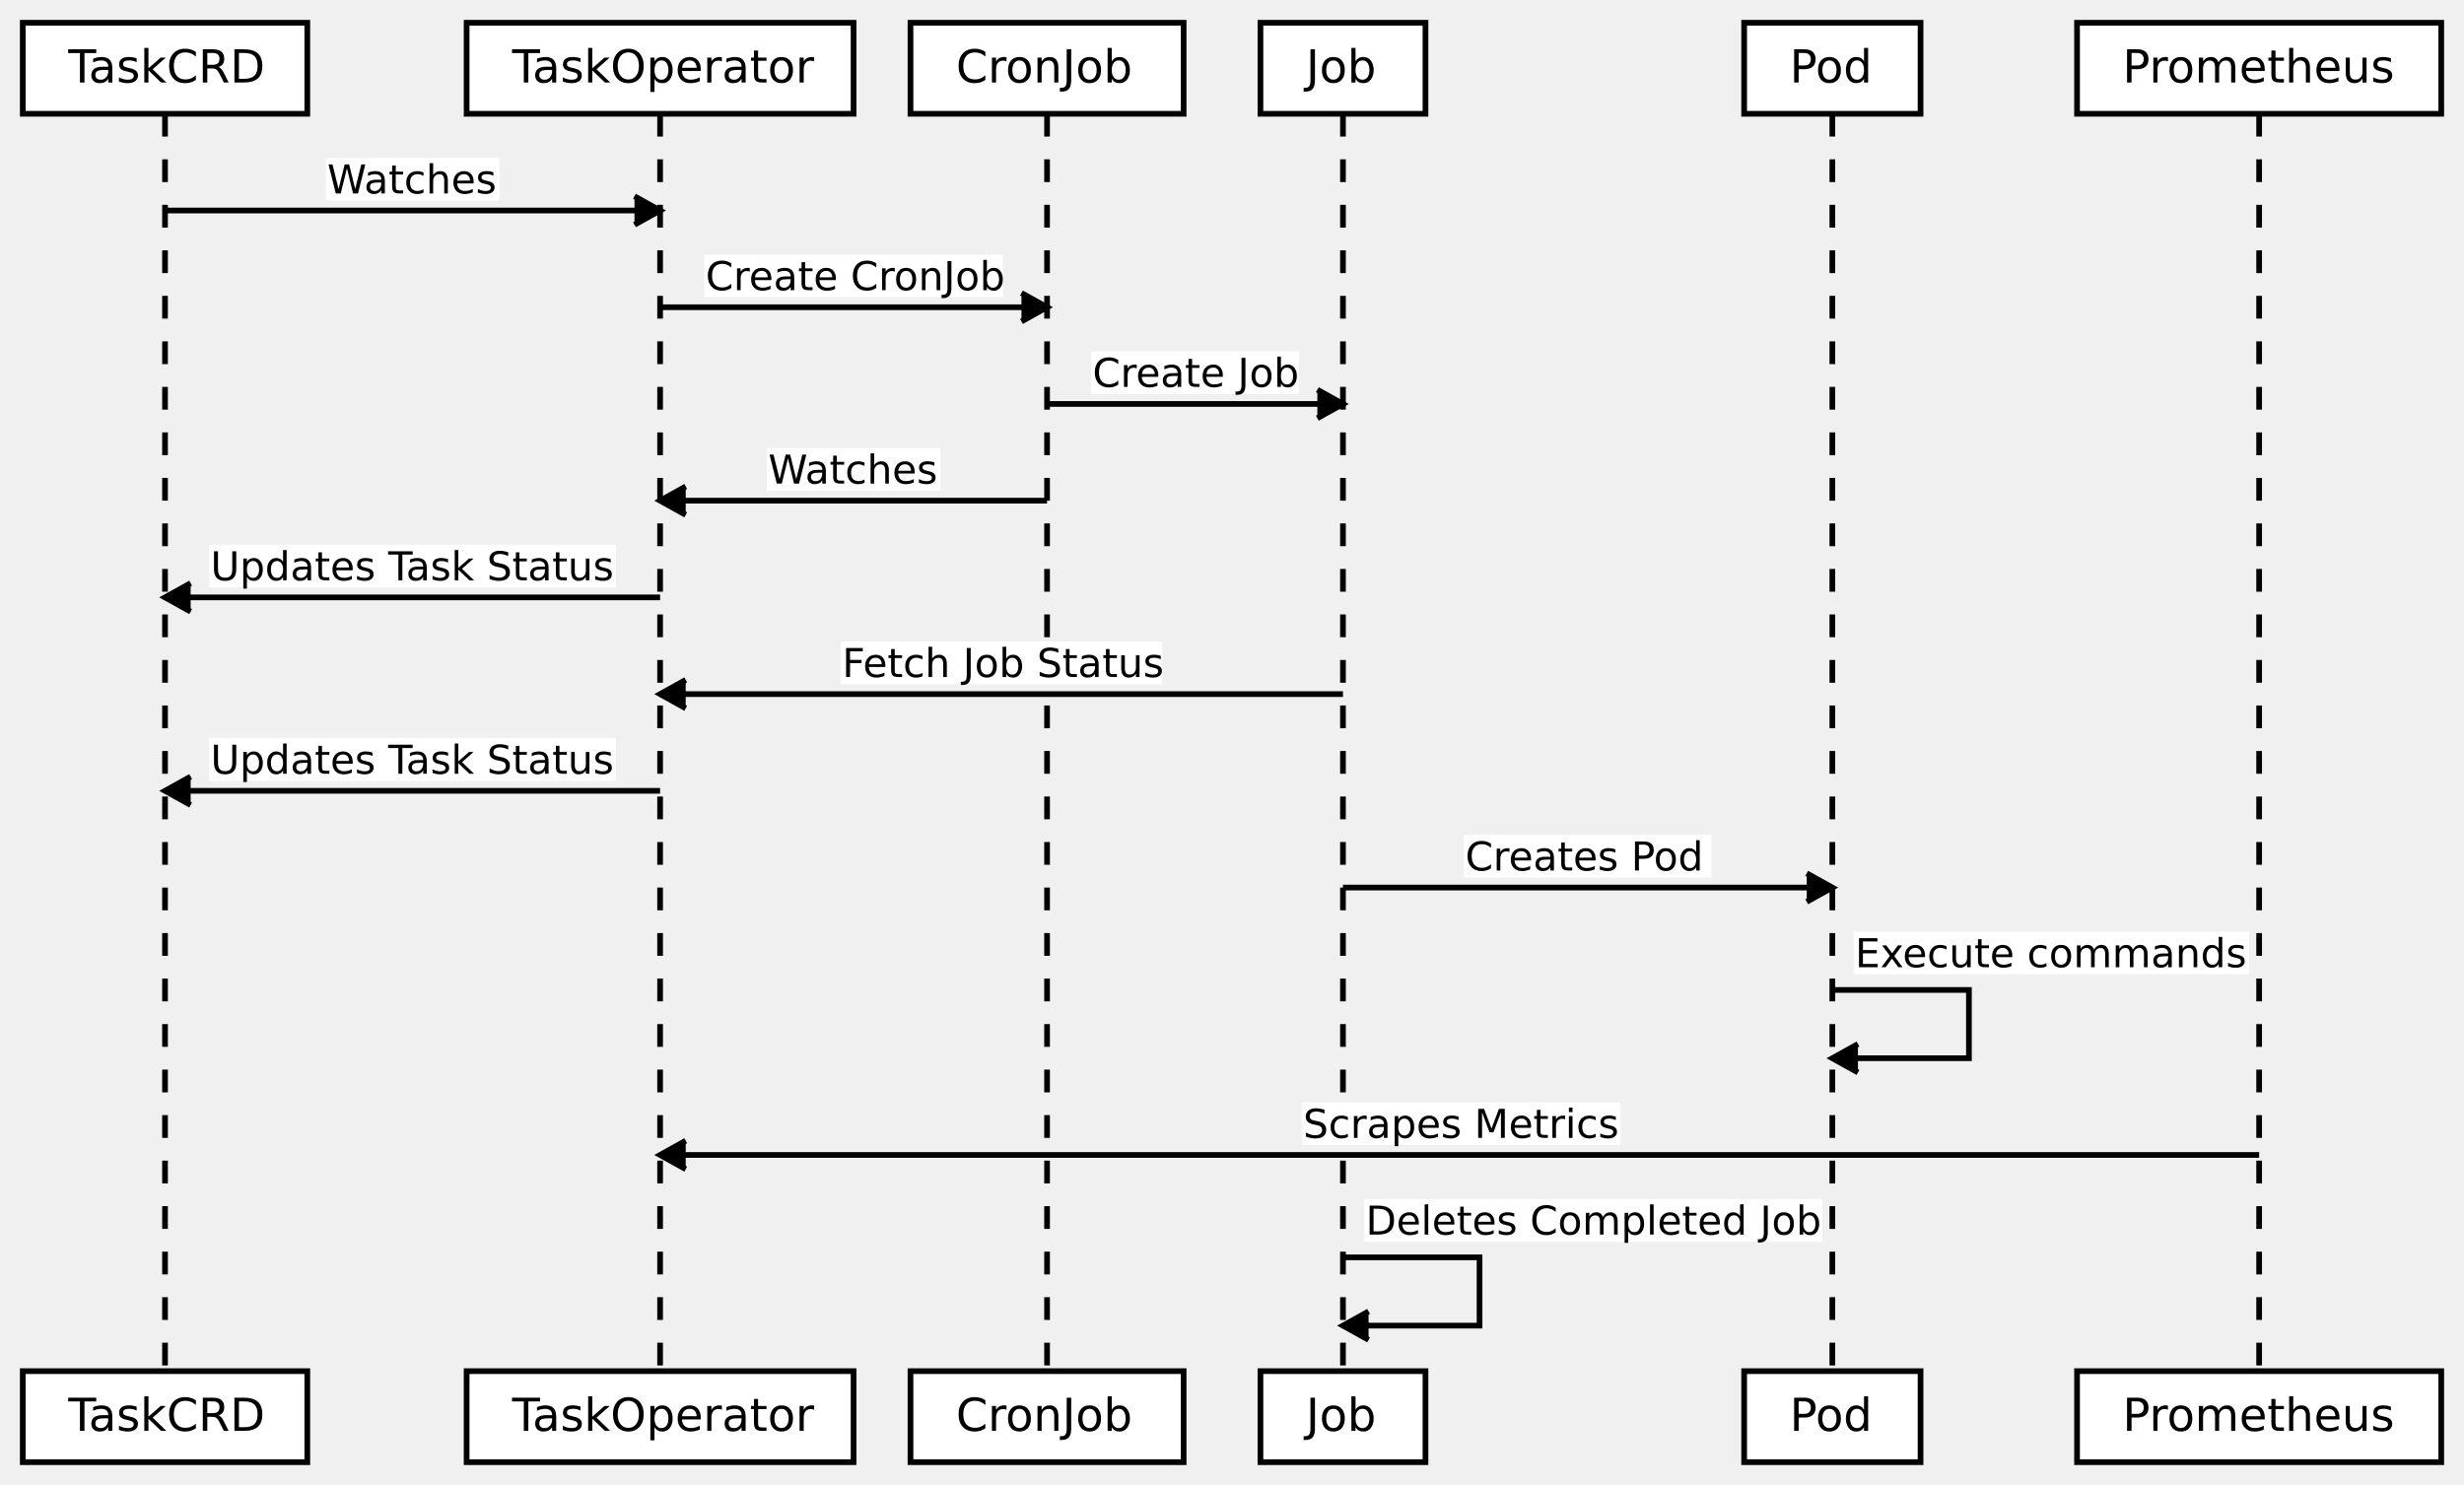
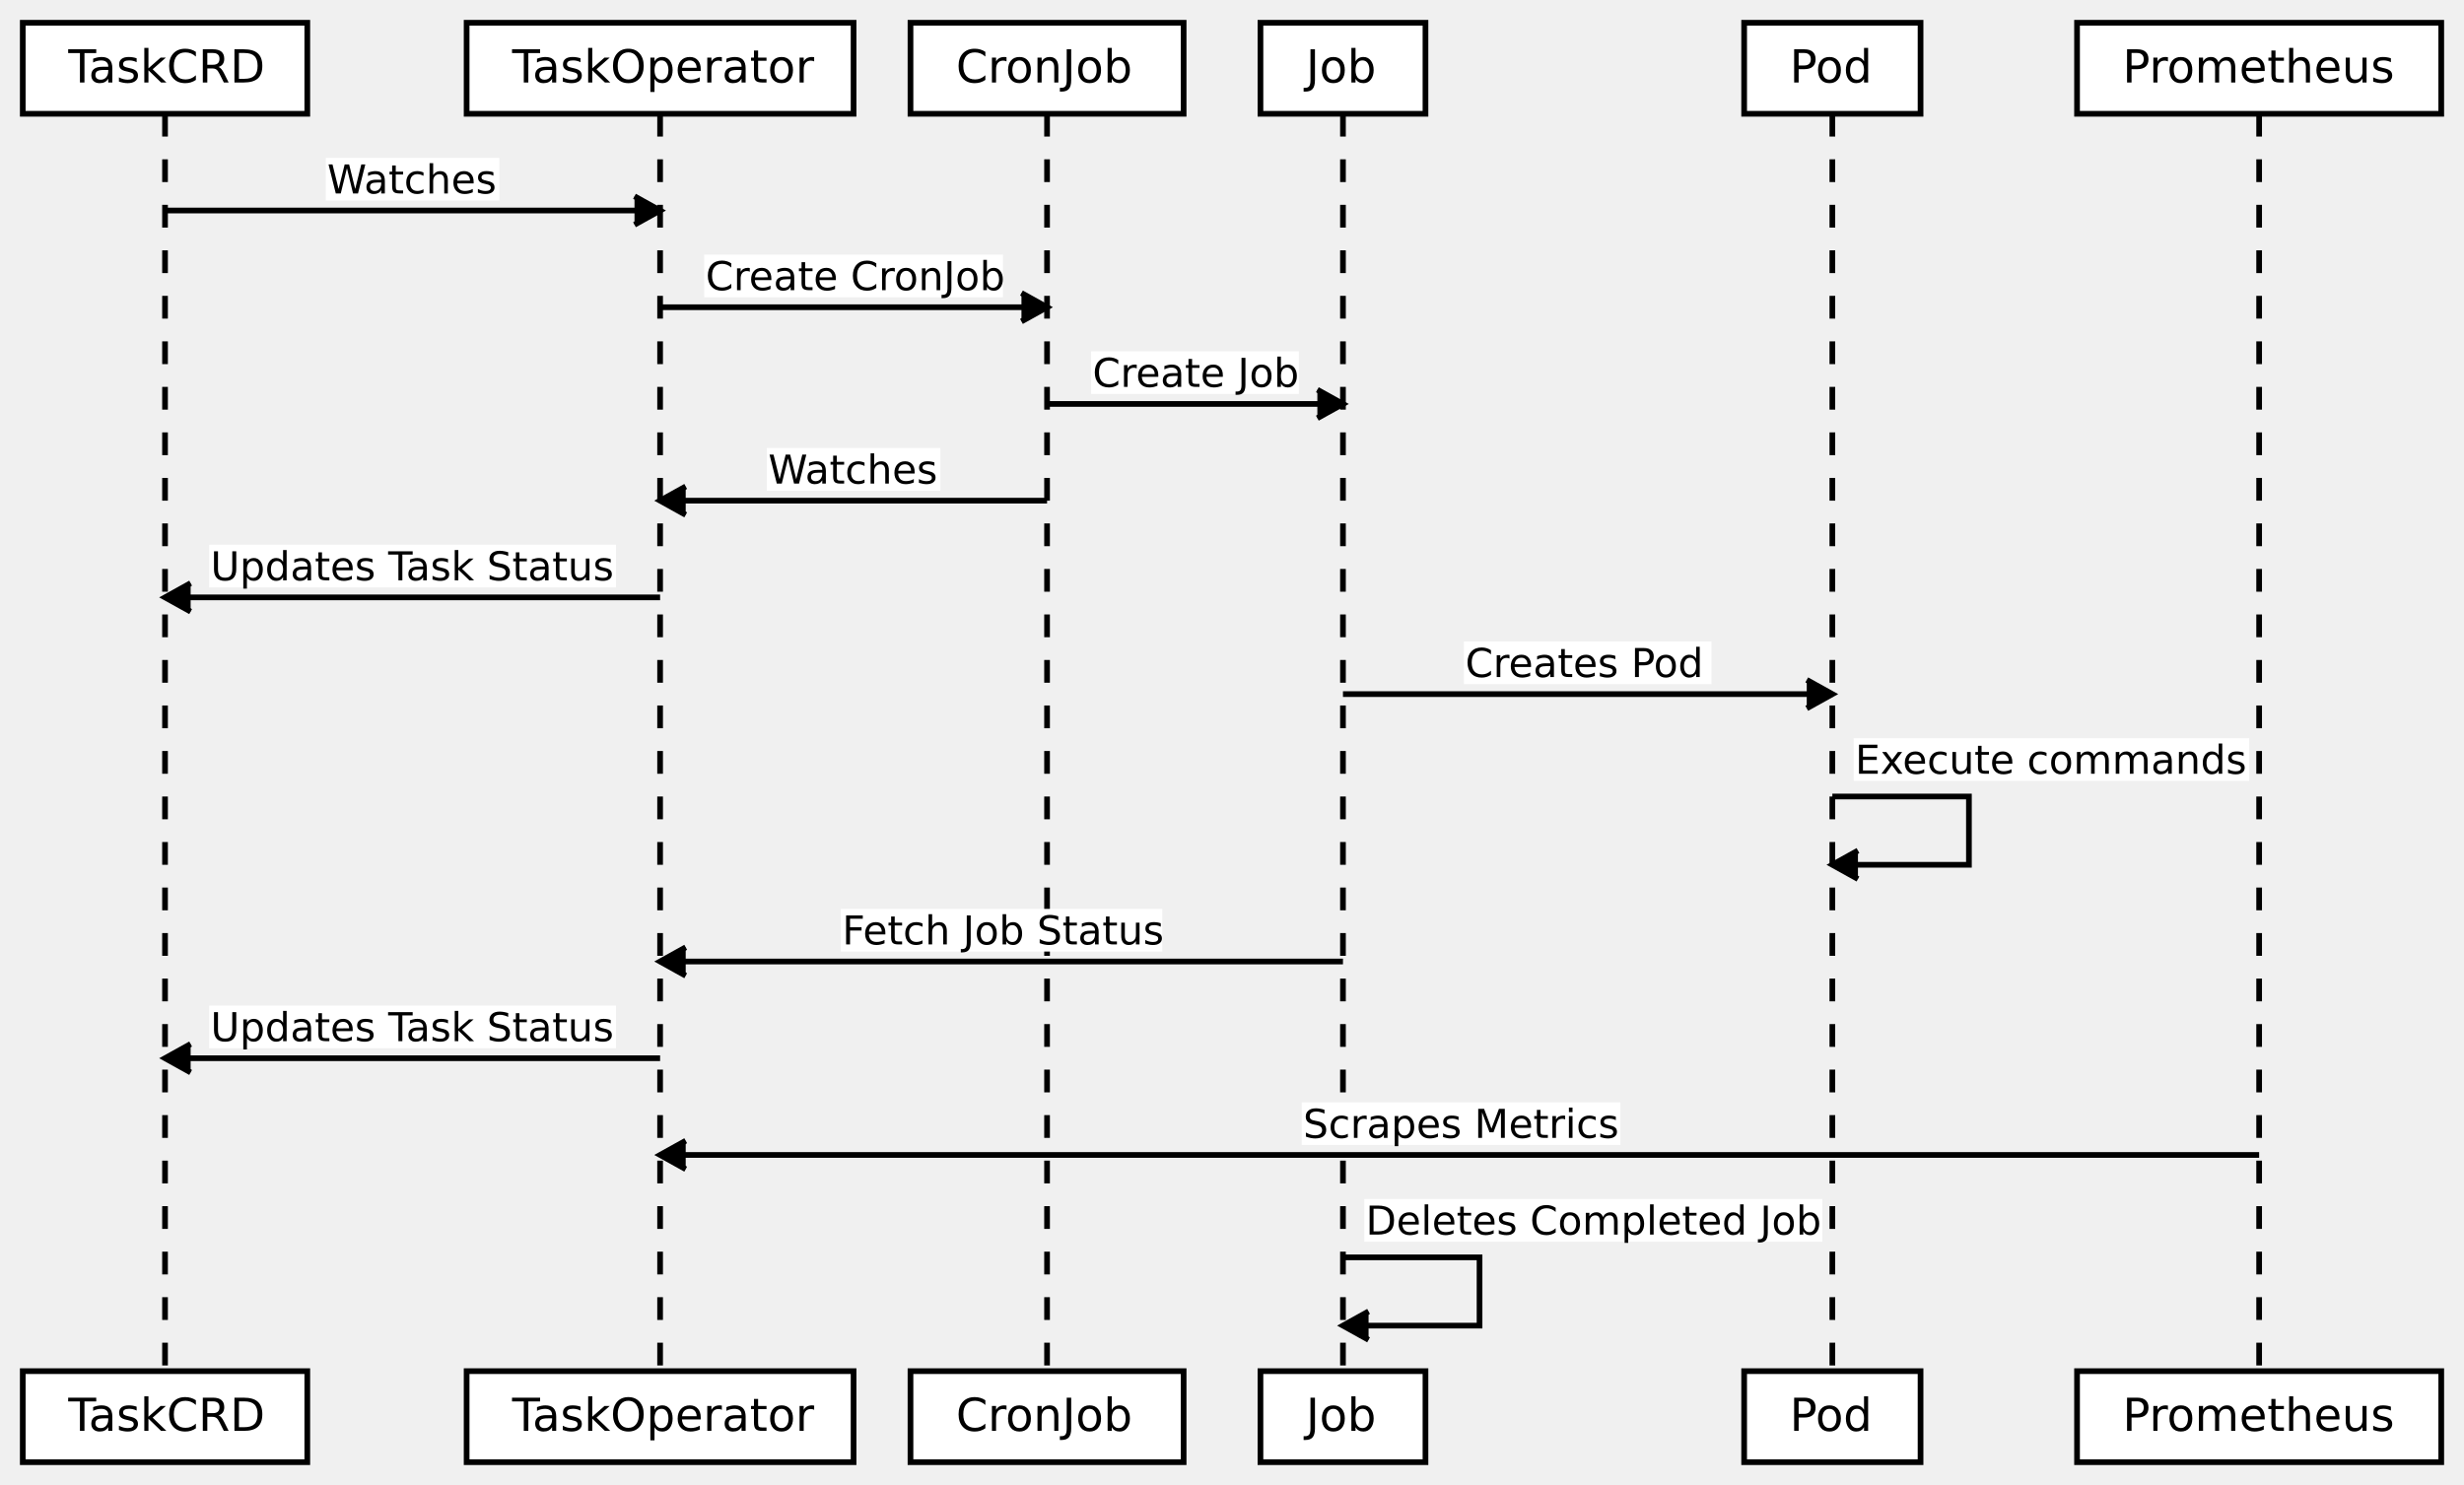
<svg xmlns="http://www.w3.org/2000/svg" width="866" height="522">
  <defs>
    <style>
@font-face {
  font-family: 'DejaVuSans';
  src: url('https://fontlibrary.org/assets/fonts/dejavu-sans/f5ec8426554a3a67ebcdd39f9c3fee83/49c0f03ec2fa354df7002bcb6331e106/DejaVuSansBook.ttf') format('truetype');
  font-weight: normal;
  font-style: normal;
}
</style>
  </defs>
  <line x1="58" y1="24" x2="58" y2="498" style="stroke-dasharray:8,8;stroke-width:2px;stroke:black;" />
  <rect x="8" y="8" width="100" height="32" style="fill:white;stroke-width:2px;stroke:black;" />
  <text x="24" y="29" style="fill:black;font-family:DejaVuSans,sans-serif;font-size:16px;">TaskCRD</text>
  <rect x="8" y="482" width="100" height="32" style="fill:white;stroke-width:2px;stroke:black;" />
  <text x="24" y="503" style="fill:black;font-family:DejaVuSans,sans-serif;font-size:16px;">TaskCRD</text>
  <line x1="232" y1="24" x2="232" y2="498" style="stroke-dasharray:8,8;stroke-width:2px;stroke:black;" />
  <rect x="164" y="8" width="136" height="32" style="fill:white;stroke-width:2px;stroke:black;" />
  <text x="180" y="29" style="fill:black;font-family:DejaVuSans,sans-serif;font-size:16px;">TaskOperator</text>
  <rect x="164" y="482" width="136" height="32" style="fill:white;stroke-width:2px;stroke:black;" />
  <text x="180" y="503" style="fill:black;font-family:DejaVuSans,sans-serif;font-size:16px;">TaskOperator</text>
  <line x1="368" y1="24" x2="368" y2="498" style="stroke-dasharray:8,8;stroke-width:2px;stroke:black;" />
  <rect x="320" y="8" width="96" height="32" style="fill:white;stroke-width:2px;stroke:black;" />
  <text x="336" y="29" style="fill:black;font-family:DejaVuSans,sans-serif;font-size:16px;">CronJob</text>
  <rect x="320" y="482" width="96" height="32" style="fill:white;stroke-width:2px;stroke:black;" />
  <text x="336" y="503" style="fill:black;font-family:DejaVuSans,sans-serif;font-size:16px;">CronJob</text>
  <line x1="472" y1="24" x2="472" y2="498" style="stroke-dasharray:8,8;stroke-width:2px;stroke:black;" />
  <rect x="443" y="8" width="58" height="32" style="fill:white;stroke-width:2px;stroke:black;" />
  <text x="459" y="29" style="fill:black;font-family:DejaVuSans,sans-serif;font-size:16px;">Job</text>
  <rect x="443" y="482" width="58" height="32" style="fill:white;stroke-width:2px;stroke:black;" />
  <text x="459" y="503" style="fill:black;font-family:DejaVuSans,sans-serif;font-size:16px;">Job</text>
  <line x1="644" y1="24" x2="644" y2="498" style="stroke-dasharray:8,8;stroke-width:2px;stroke:black;" />
  <rect x="613" y="8" width="62" height="32" style="fill:white;stroke-width:2px;stroke:black;" />
  <text x="629" y="29" style="fill:black;font-family:DejaVuSans,sans-serif;font-size:16px;">Pod</text>
  <rect x="613" y="482" width="62" height="32" style="fill:white;stroke-width:2px;stroke:black;" />
  <text x="629" y="503" style="fill:black;font-family:DejaVuSans,sans-serif;font-size:16px;">Pod</text>
  <line x1="794" y1="24" x2="794" y2="498" style="stroke-dasharray:8,8;stroke-width:2px;stroke:black;" />
  <rect x="730" y="8" width="128" height="32" style="fill:white;stroke-width:2px;stroke:black;" />
  <text x="746" y="29" style="fill:black;font-family:DejaVuSans,sans-serif;font-size:16px;">Prometheus</text>
  <rect x="730" y="482" width="128" height="32" style="fill:white;stroke-width:2px;stroke:black;" />
  <text x="746" y="503" style="fill:black;font-family:DejaVuSans,sans-serif;font-size:16px;">Prometheus</text>
  <rect x="115" y="56" width="60" height="14" style="fill:white;stroke:white;" />
  <text x="115" y="68" style="font-family:DejaVuSans,sans-serif;font-size:14px;">Watches</text>
  <line x1="58" y1="74" x2="232" y2="74" style="stroke:black;stroke-width:2px;" />
  <polyline points="223,69 232,74 223,79" style="fill:black;stroke-width:2px;stroke:black;" />
  <rect x="248" y="90" width="104" height="14" style="fill:white;stroke:white;" />
  <text x="248" y="102" style="font-family:DejaVuSans,sans-serif;font-size:14px;">Create CronJob</text>
  <line x1="232" y1="108" x2="368" y2="108" style="stroke:black;stroke-width:2px;" />
  <polyline points="359,103 368,108 359,113" style="fill:black;stroke-width:2px;stroke:black;" />
  <rect x="384" y="124" width="72" height="14" style="fill:white;stroke:white;" />
  <text x="384" y="136" style="font-family:DejaVuSans,sans-serif;font-size:14px;">Create Job</text>
  <line x1="368" y1="142" x2="472" y2="142" style="stroke:black;stroke-width:2px;" />
  <polyline points="463,137 472,142 463,147" style="fill:black;stroke-width:2px;stroke:black;" />
  <rect x="270" y="158" width="60" height="14" style="fill:white;stroke:white;" />
  <text x="270" y="170" style="font-family:DejaVuSans,sans-serif;font-size:14px;">Watches</text>
  <line x1="368" y1="176" x2="232" y2="176" style="stroke:black;stroke-width:2px;" />
  <polyline points="241,171 232,176 241,181" style="fill:black;stroke-width:2px;stroke:black;" />
  <rect x="74" y="192" width="142" height="14" style="fill:white;stroke:white;" />
  <text x="74" y="204" style="font-family:DejaVuSans,sans-serif;font-size:14px;">Updates Task Status</text>
  <line x1="232" y1="210" x2="58" y2="210" style="stroke:black;stroke-width:2px;" />
  <polyline points="67,205 58,210 67,215" style="fill:black;stroke-width:2px;stroke:black;" />
-   <rect x="296" y="226" width="112" height="14" style="fill:white;stroke:white;" />
-   <text x="296" y="238" style="font-family:DejaVuSans,sans-serif;font-size:14px;">Fetch Job Status</text>
-   <line x1="472" y1="244" x2="232" y2="244" style="stroke:black;stroke-width:2px;" />
-   <polyline points="241,239 232,244 241,249" style="fill:black;stroke-width:2px;stroke:black;" />
-   <rect x="74" y="260" width="142" height="14" style="fill:white;stroke:white;" />
-   <text x="74" y="272" style="font-family:DejaVuSans,sans-serif;font-size:14px;">Updates Task Status</text>
-   <line x1="232" y1="278" x2="58" y2="278" style="stroke:black;stroke-width:2px;" />
-   <polyline points="67,273 58,278 67,283" style="fill:black;stroke-width:2px;stroke:black;" />
-   <rect x="515" y="294" width="86" height="14" style="fill:white;stroke:white;" />
-   <text x="515" y="306" style="font-family:DejaVuSans,sans-serif;font-size:14px;">Creates Pod</text>
-   <line x1="472" y1="312" x2="644" y2="312" style="stroke:black;stroke-width:2px;" />
-   <polyline points="635,307 644,312 635,317" style="fill:black;stroke-width:2px;stroke:black;" />
-   <rect x="652" y="328" width="138" height="14" style="fill:white;stroke:white;" />
-   <text x="652" y="340" style="font-family:DejaVuSans,sans-serif;font-size:14px;">Execute commands</text>
-   <polyline points="644,348 692,348 692,372 644,372" style="fill:none;stroke:black;stroke-width:2px;" />
-   <polyline points="653,367 644,372 653,377" style="fill:black;stroke-width:2px;stroke:black;" />
+   <rect x="515" y="226" width="86" height="14" style="fill:white;stroke:white;" />
+   <text x="515" y="238" style="font-family:DejaVuSans,sans-serif;font-size:14px;">Creates Pod</text>
+   <line x1="472" y1="244" x2="644" y2="244" style="stroke:black;stroke-width:2px;" />
+   <polyline points="635,239 644,244 635,249" style="fill:black;stroke-width:2px;stroke:black;" />
+   <rect x="652" y="260" width="138" height="14" style="fill:white;stroke:white;" />
+   <text x="652" y="272" style="font-family:DejaVuSans,sans-serif;font-size:14px;">Execute commands</text>
+   <polyline points="644,280 692,280 692,304 644,304" style="fill:none;stroke:black;stroke-width:2px;" />
+   <polyline points="653,299 644,304 653,309" style="fill:black;stroke-width:2px;stroke:black;" />
+   <rect x="296" y="320" width="112" height="14" style="fill:white;stroke:white;" />
+   <text x="296" y="332" style="font-family:DejaVuSans,sans-serif;font-size:14px;">Fetch Job Status</text>
+   <line x1="472" y1="338" x2="232" y2="338" style="stroke:black;stroke-width:2px;" />
+   <polyline points="241,333 232,338 241,343" style="fill:black;stroke-width:2px;stroke:black;" />
+   <rect x="74" y="354" width="142" height="14" style="fill:white;stroke:white;" />
+   <text x="74" y="366" style="font-family:DejaVuSans,sans-serif;font-size:14px;">Updates Task Status</text>
+   <line x1="232" y1="372" x2="58" y2="372" style="stroke:black;stroke-width:2px;" />
+   <polyline points="67,367 58,372 67,377" style="fill:black;stroke-width:2px;stroke:black;" />
  <rect x="458" y="388" width="111" height="14" style="fill:white;stroke:white;" />
  <text x="458" y="400" style="font-family:DejaVuSans,sans-serif;font-size:14px;">Scrapes Metrics</text>
  <line x1="794" y1="406" x2="232" y2="406" style="stroke:black;stroke-width:2px;" />
  <polyline points="241,401 232,406 241,411" style="fill:black;stroke-width:2px;stroke:black;" />
  <rect x="480" y="422" width="160" height="14" style="fill:white;stroke:white;" />
  <text x="480" y="434" style="font-family:DejaVuSans,sans-serif;font-size:14px;">Deletes Completed Job</text>
  <polyline points="472,442 520,442 520,466 472,466" style="fill:none;stroke:black;stroke-width:2px;" />
  <polyline points="481,461 472,466 481,471" style="fill:black;stroke-width:2px;stroke:black;" />
</svg>
